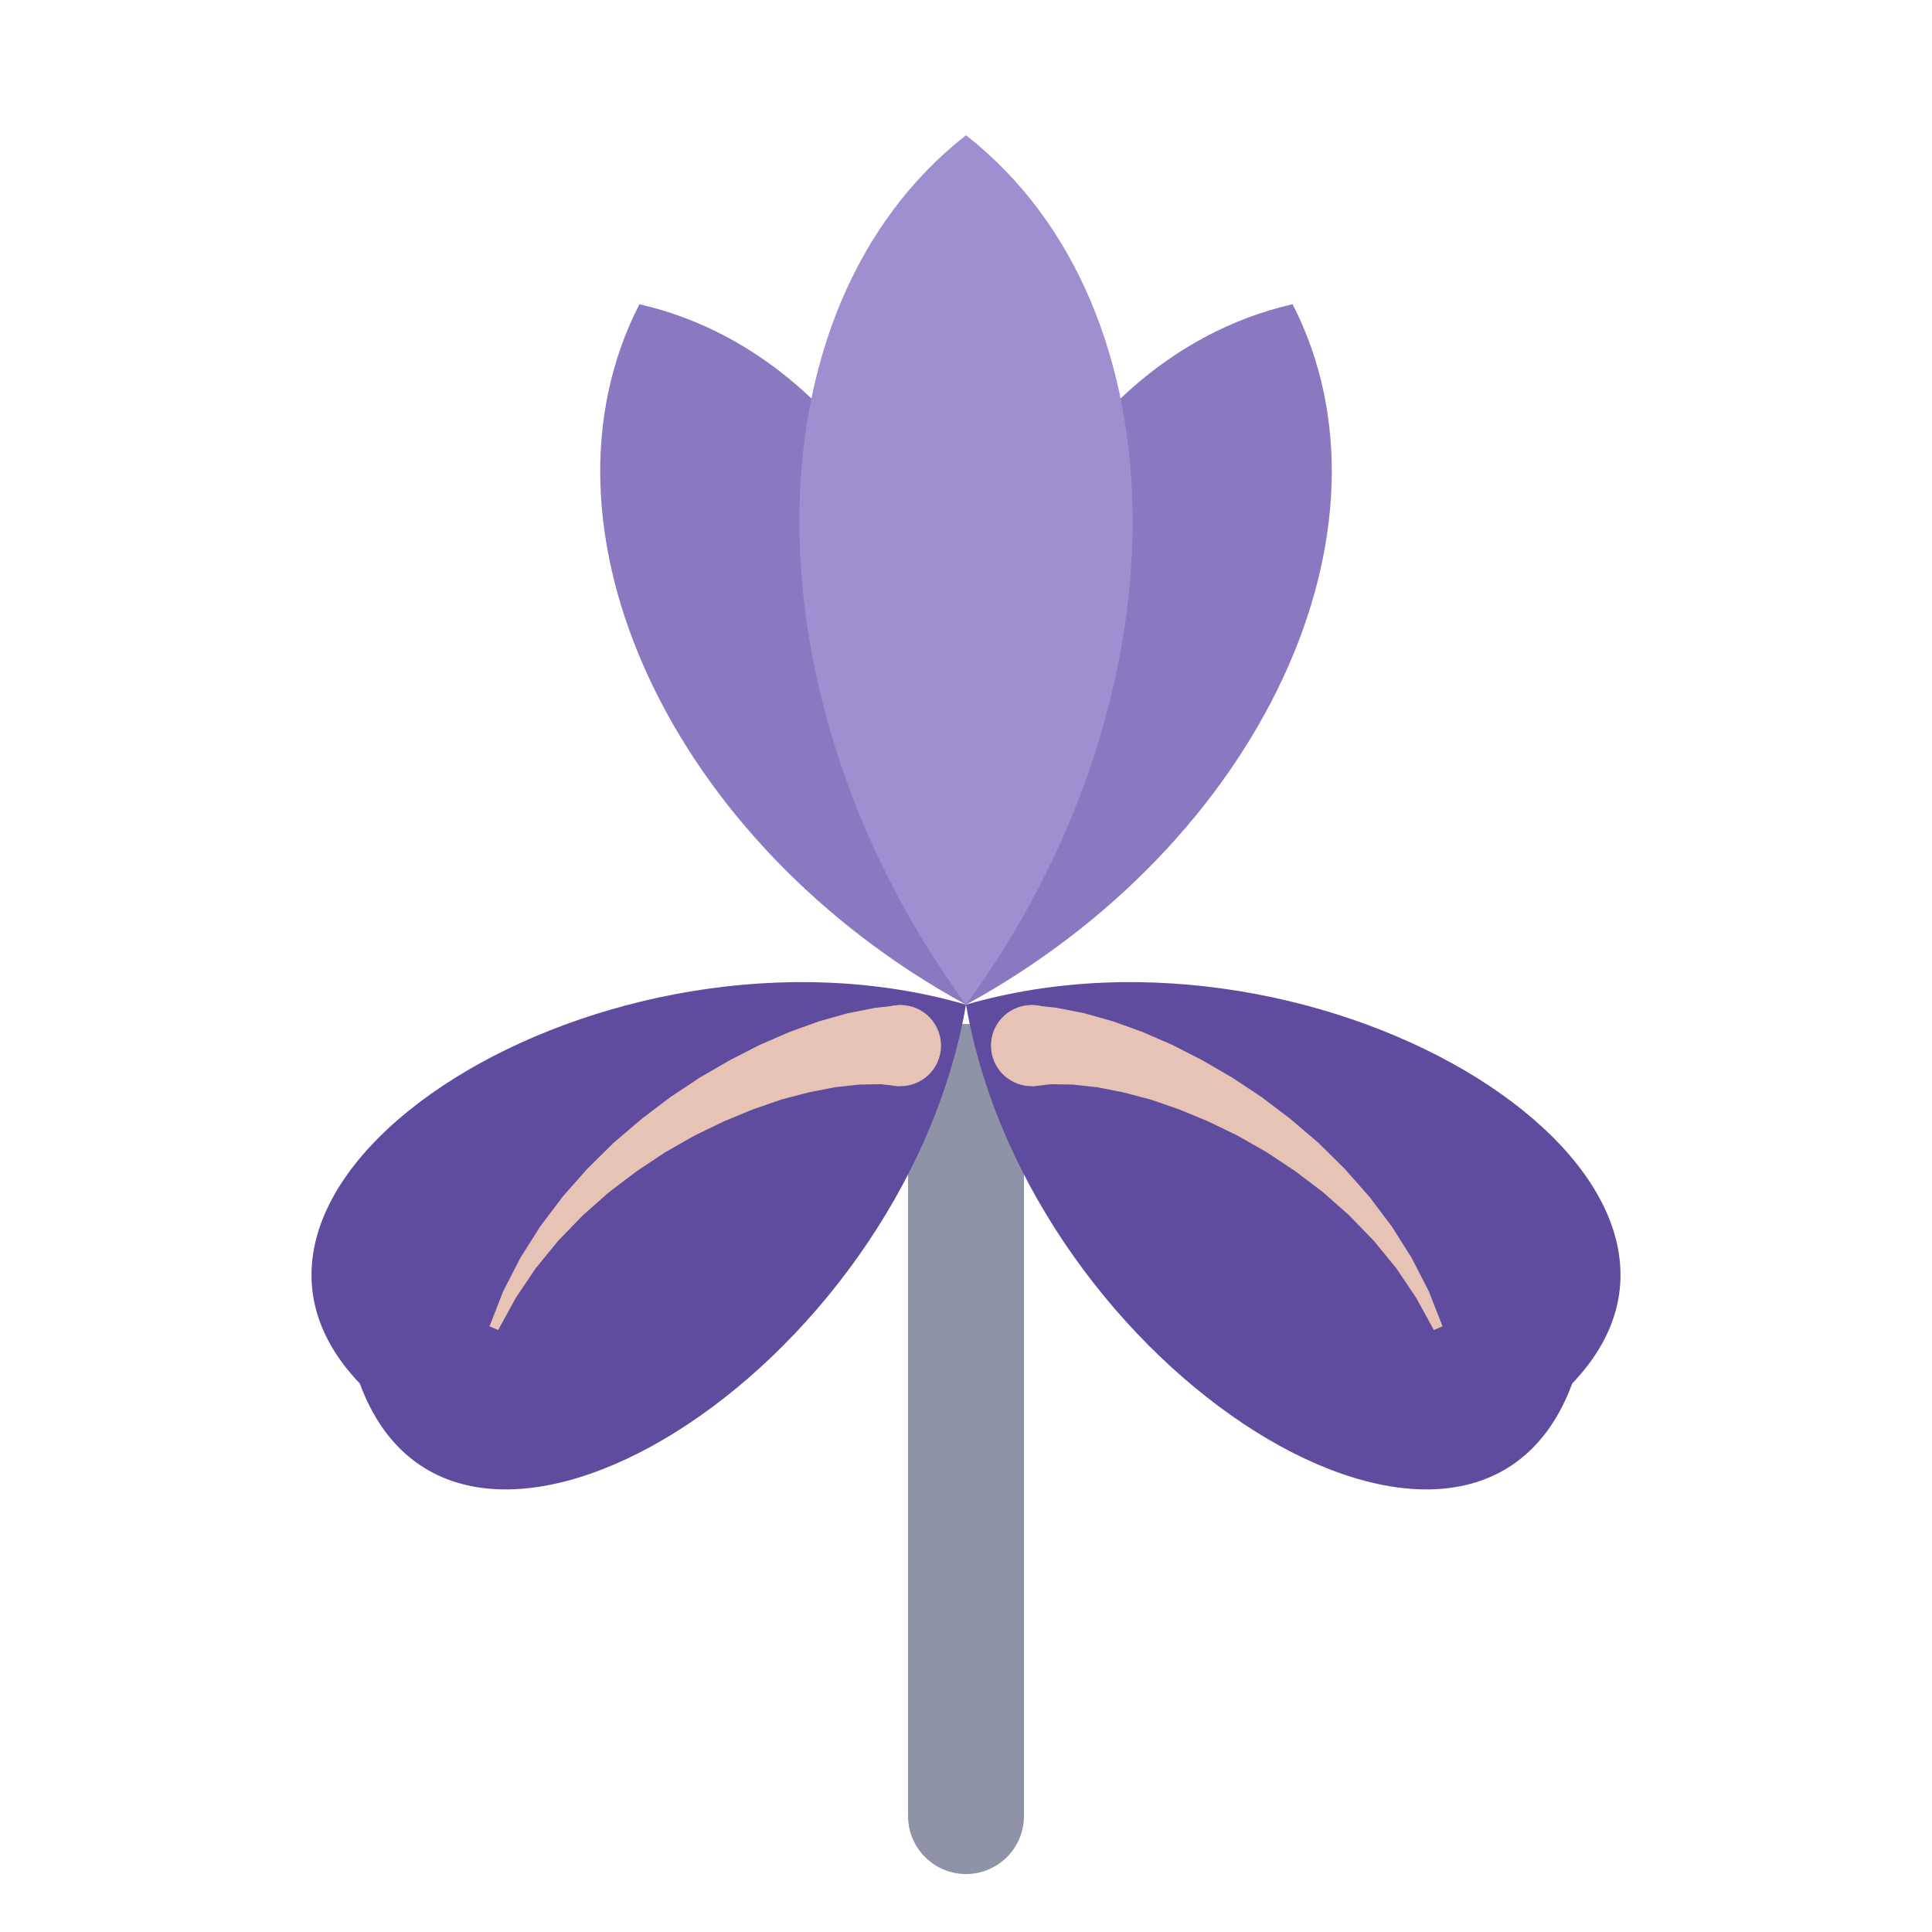
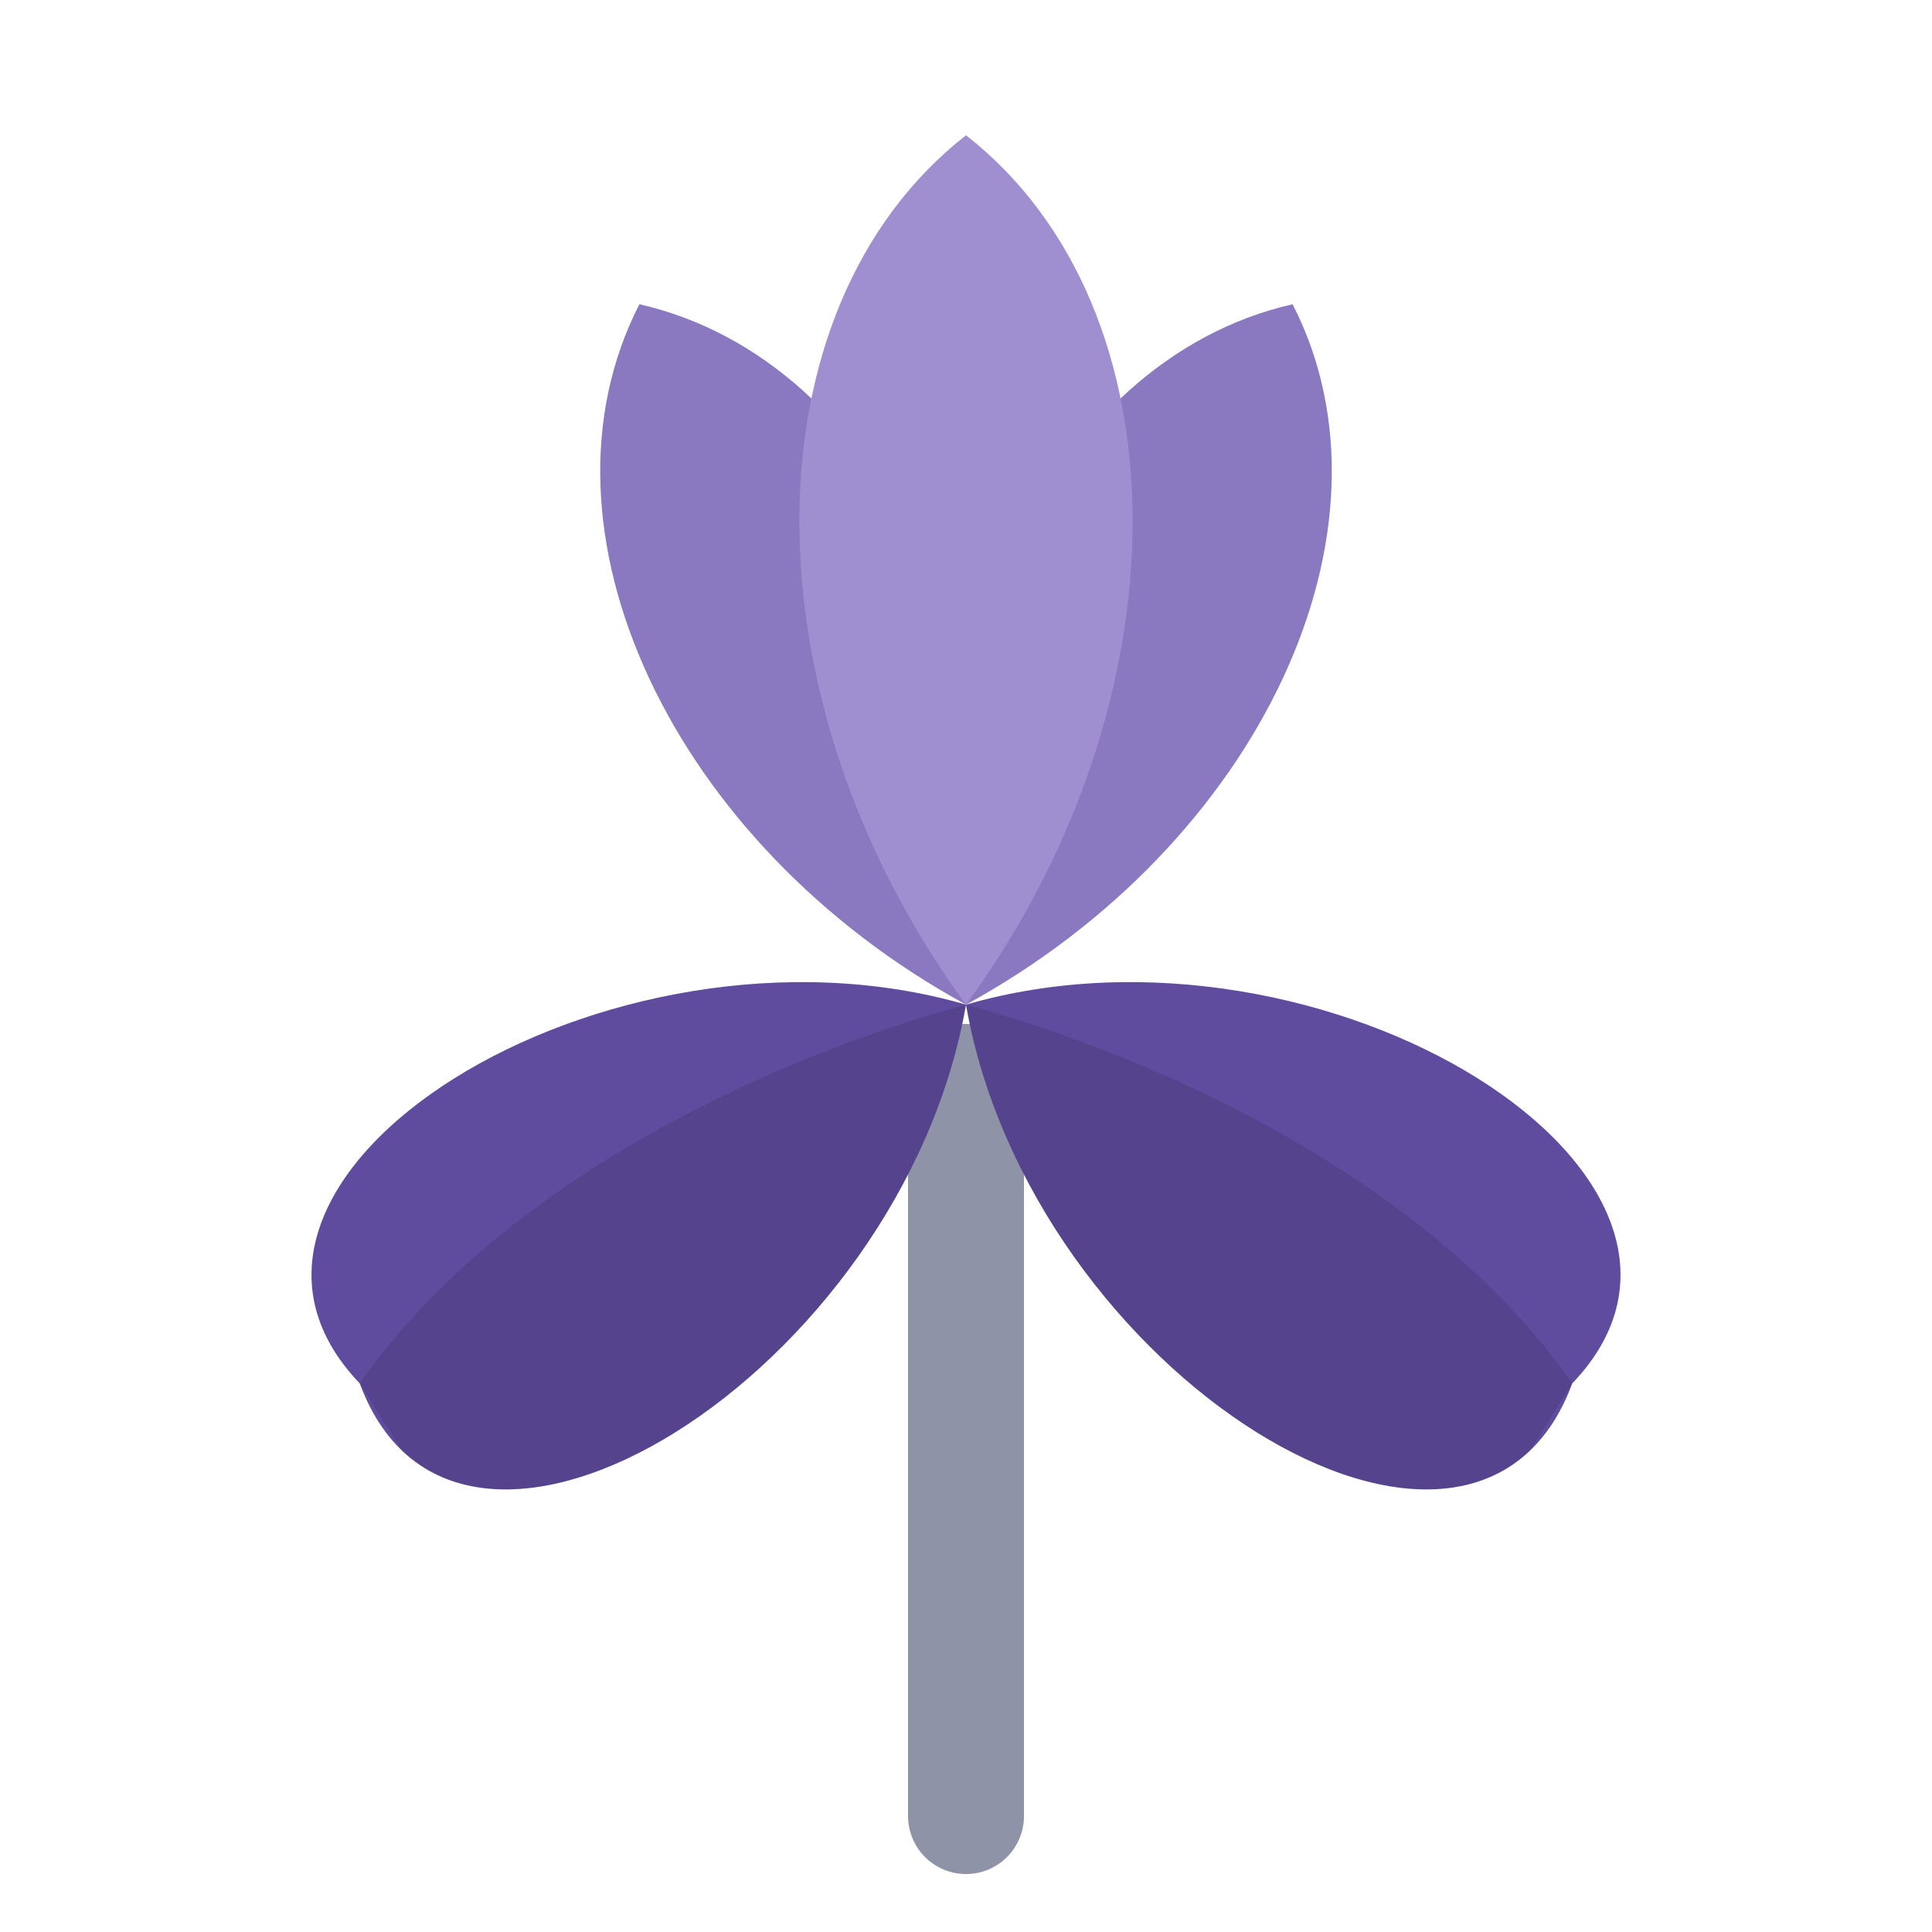
<svg xmlns="http://www.w3.org/2000/svg" viewBox="0 0 100 100">
  <path d="M50 56 V94" fill="none" stroke="#8F93A8" stroke-width="6" stroke-linecap="round" />
  <g transform="translate(50 52) rotate(122)">
    <path d="M0 0 C-14.4 -12.9 -14.4 -40.0 0 -37 C14.4 -40.0 14.4 -12.9 0 0 Z" fill="#5F4C9E" />
-     <g fill="#E6C3B4">
-       <path d="M1.75 -5.17 L1.15 -5.93 L0.58 -6.88 L0.03 -8.02 L-0.46 -9.30 L-0.90 -10.71 L-1.25 -12.24 L-1.52 -13.85 L-1.70 -15.53 L-1.77 -17.26 L-1.72 -19.03 L-1.56 -20.81 L-1.26 -22.60 L-0.82 -24.38 L-0.23 -26.12 L0.53 -27.82 L1.45 -29.46 L1.05 -29.74 L-0.11 -28.18 L-1.10 -26.52 L-1.94 -24.78 L-2.63 -22.98 L-3.18 -21.13 L-3.60 -19.26 L-3.88 -17.38 L-4.05 -15.52 L-4.10 -13.68 L-4.04 -11.88 L-3.89 -10.15 L-3.64 -8.49 L-3.30 -6.91 L-2.87 -5.44 L-2.35 -4.07 L-1.75 -2.83 Z" />
-       <circle cx="0.00" cy="-4.00" r="2.10" />
-     </g>
+     <defs>
+       <clipPath id="fr">
+         <path d="M0 0 C-14.4 -12.9 -14.4 -40.0 0 -37 C14.4 -40.0 14.4 -12.9 0 0 Z" />
+       </clipPath>
+     </defs>
+     <path clip-path="url(#fr)" fill="#000" opacity="0.11" d="M0 0 C-3.32 -11.10 -4.75 -25.90 0 -37 H40 V0 Z" />
  </g>
  <g transform="translate(50 52) rotate(-122)">
    <path d="M0 0 C-14.4 -12.9 -14.4 -40.0 0 -37 C14.4 -40.0 14.4 -12.9 0 0 Z" fill="#5F4C9E" />
-     <g fill="#E6C3B4">
-       <path d="M1.75 -2.83 L2.35 -4.07 L2.87 -5.44 L3.30 -6.91 L3.64 -8.49 L3.89 -10.15 L4.04 -11.88 L4.10 -13.68 L4.05 -15.52 L3.88 -17.38 L3.60 -19.26 L3.18 -21.13 L2.63 -22.98 L1.94 -24.78 L1.10 -26.52 L0.11 -28.18 L-1.05 -29.74 L-1.45 -29.46 L-0.53 -27.82 L0.23 -26.12 L0.82 -24.38 L1.26 -22.60 L1.56 -20.81 L1.72 -19.03 L1.77 -17.26 L1.70 -15.53 L1.52 -13.85 L1.25 -12.24 L0.90 -10.71 L0.46 -9.30 L-0.03 -8.02 L-0.58 -6.88 L-1.15 -5.93 L-1.75 -5.17 Z" />
-       <circle cx="0.00" cy="-4.00" r="2.10" />
-     </g>
+     <defs>
+       <clipPath id="fl">
+         <path d="M0 0 C-14.4 -12.9 -14.4 -40.0 0 -37 C14.4 -40.0 14.4 -12.9 0 0 Z" />
+       </clipPath>
+     </defs>
+     <path clip-path="url(#fl)" fill="#000" opacity="0.11" d="M0 0 C3.32 -11.10 4.75 -25.90 0 -37 H-40 V0 Z" />
  </g>
  <g transform="translate(50 52) rotate(25)">
    <path d="M0 0 C-10.3 -14.0 -10.3 -32.0 0 -40 C10.3 -32.0 10.3 -14.0 0 0 Z" fill="#8A78C0" />
  </g>
  <g transform="translate(50 52) rotate(-25)">
    <path d="M0 0 C-10.3 -14.0 -10.3 -32.0 0 -40 C10.3 -32.0 10.3 -14.0 0 0 Z" fill="#8A78C0" />
  </g>
  <g transform="translate(50 52) rotate(0)">
    <path d="M0 0 C-11.5 -15.7 -11.5 -36.0 0 -45 C11.5 -36.0 11.5 -15.7 0 0 Z" fill="#A08FD0" />
  </g>
</svg>
